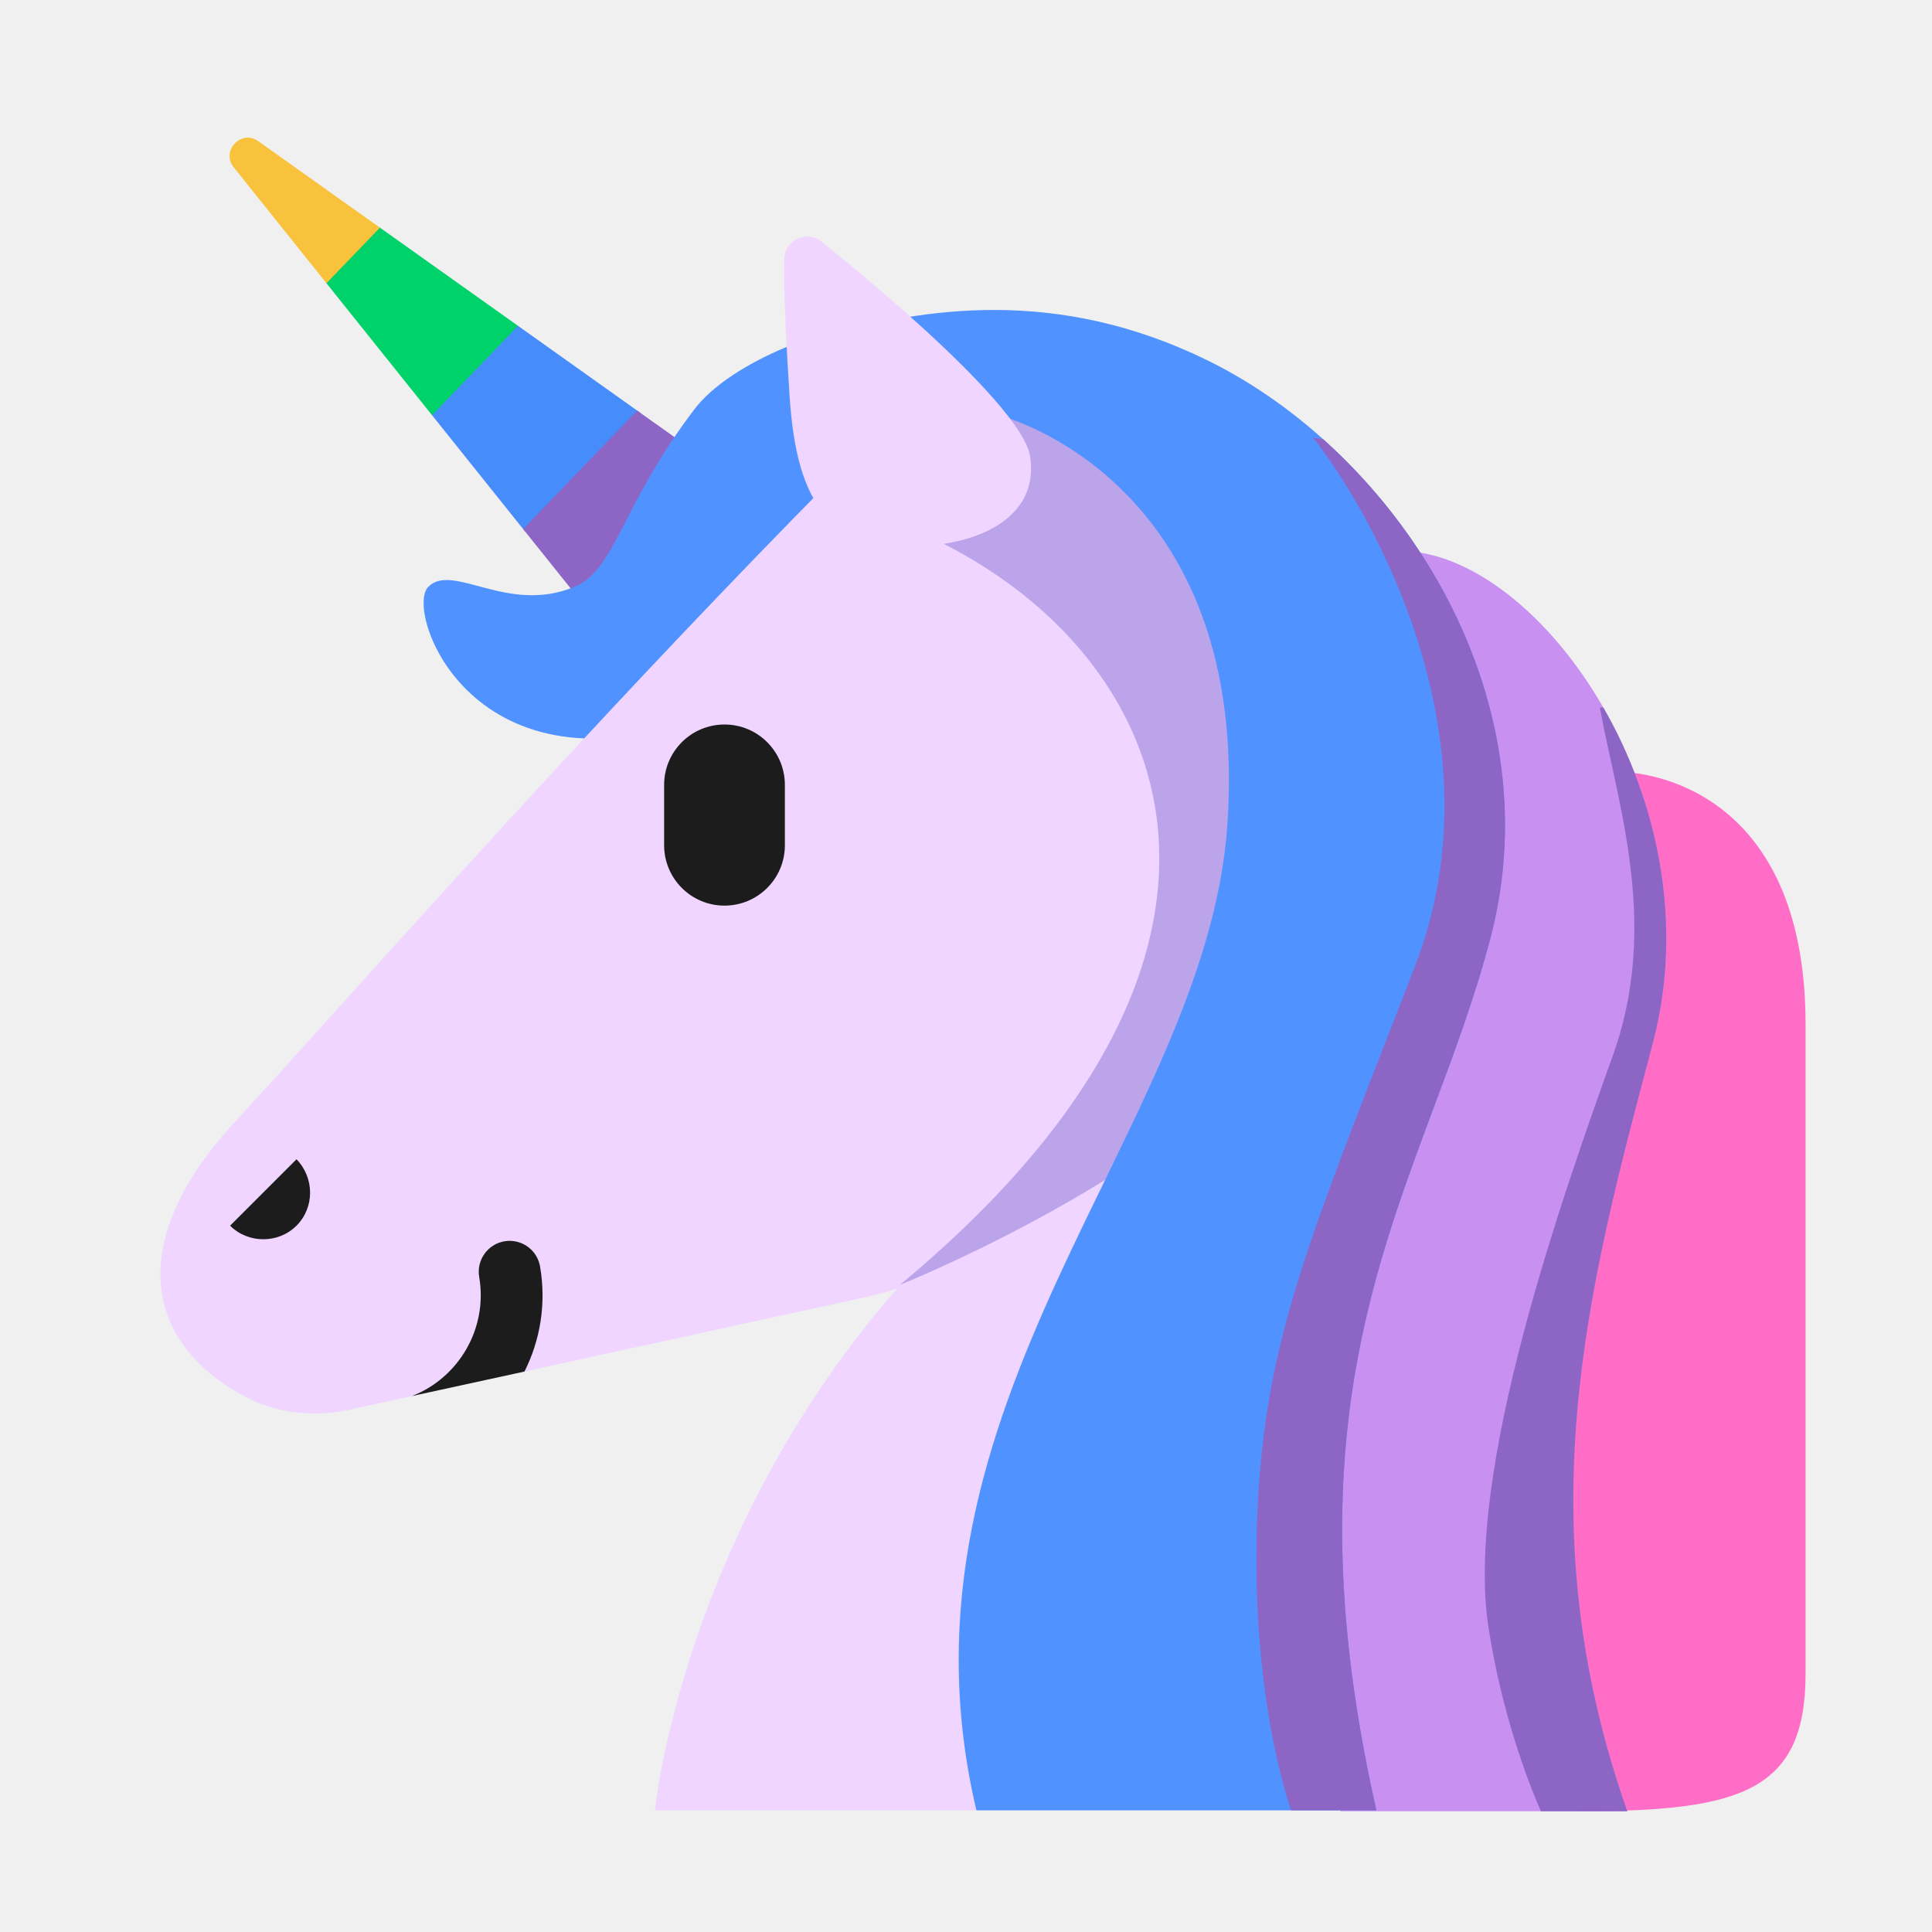
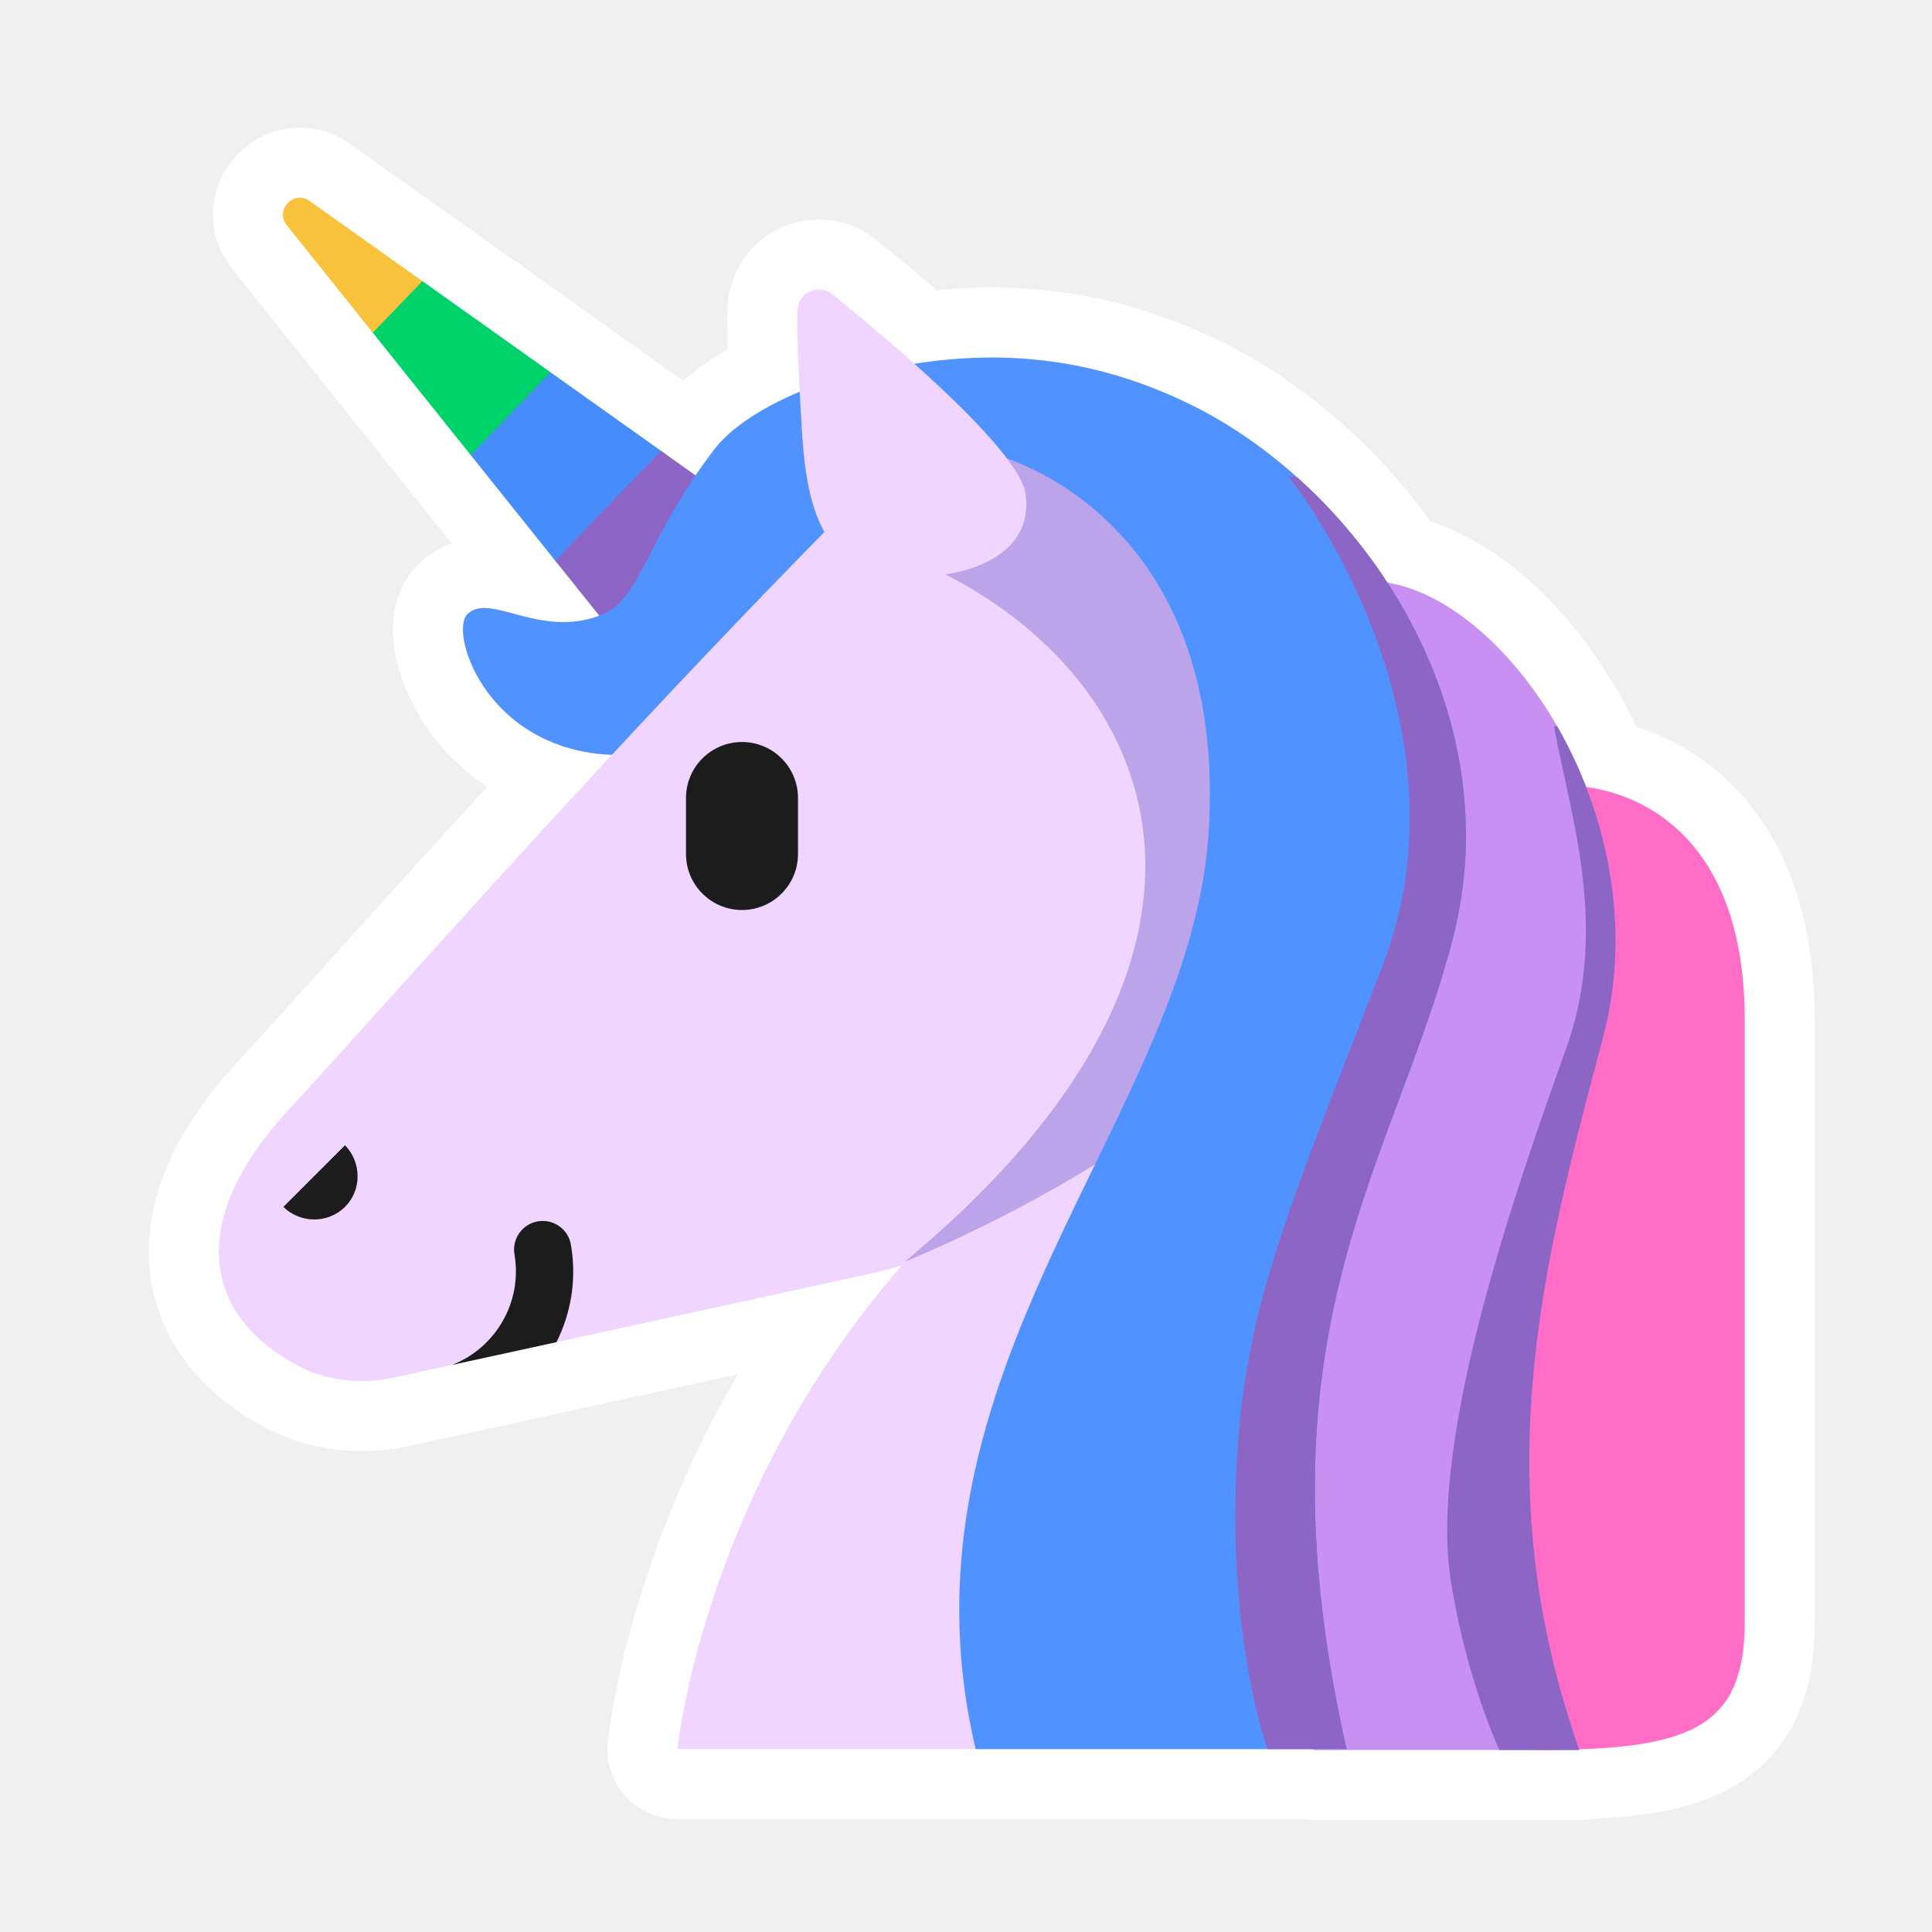
- <svg xmlns="http://www.w3.org/2000/svg" width="32" height="32" viewBox="0 0 32 32" fill="none">
+ <svg xmlns="http://www.w3.org/2000/svg" width="32" height="32" viewBox="-1.25 -1.25 34.5 34.5" fill="none">
+   <g data-outline="1" fill="#ffffff" stroke="#ffffff" stroke-width="2.5" stroke-linejoin="round" stroke-linecap="round">
+     <path d="M5.398 4.68L5.483 3.864L6.281 3.762L8.58 5.397L8.367 6.498L7.156 6.877L5.398 4.68Z" />
+     <path d="M8.705 8.813L7.156 6.877L8.58 5.397L10.606 6.838L10.02 8.097L8.705 8.813Z" />
+     <path d="M6.293 3.771L5.407 4.691L3.871 2.771C3.654 2.499 3.996 2.137 4.279 2.339L6.293 3.771Z" />
+     <path d="M10.554 6.801L13.209 8.689C14.292 11.336 12.145 11.734 10.937 11.602L8.665 8.763L10.554 6.801Z" />
+     <path d="M11.5 6.781C12.719 5.178 18.158 4.252 15.108 7.212C13.298 8.972 14.054 10.844 11.734 11.844C7.828 13.328 6.688 10.125 7.094 9.719C7.5 9.312 8.411 10.182 9.516 9.719C10.202 9.431 10.281 8.384 11.5 6.781Z" />
+     <path d="M5.784 23.35L14.403 21.47C14.553 21.434 14.703 21.393 14.855 21.347C11.295 25.428 10.848 29.984 10.848 29.984H26.178C28.318 29.984 29.998 27.902 29.798 25.762C29.2 19.444 27.013 7.811 18.969 7.733C17.362 6.508 15.502 6.212 14.383 7.33C10.966 10.748 7.757 14.306 5.589 16.711C4.915 17.458 4.342 18.094 3.894 18.58C2.004 20.629 2.444 22.31 4.114 23.16C4.624 23.42 5.224 23.47 5.784 23.35Z" />
+     <path d="M29.906 16.969C29.906 13.312 27.583 12.76 26.688 12.781C26.885 13.573 26.969 16.081 25.719 19.781C24.469 23.481 25.5 28.25 26.188 30C28.859 30 29.906 29.656 29.906 27.719V16.969Z" />
+     <path d="M27.375 17.281C28.438 13.281 25.5 9.125 23.188 9.125C24 10.979 24.5 15.344 23.188 17.469C21.692 19.89 21.453 26.5 22.203 30H26.953C25.253 25.175 26.312 21.281 27.375 17.281Z" />
+     <path d="M14.906 21.281C22.625 14.875 18.562 9.312 13.469 8.25C20.656 2.781 22.333 13.667 21.062 17.375C18.906 19.688 14.906 21.281 14.906 21.281Z" />
+     <path d="M22.797 29.984H16.172C14.582 23.224 19.968 18.722 20.328 13.682C20.728 7.952 16.588 6.892 16.588 6.892C15.268 7.222 17.598 8.142 15.008 8.142L14.328 6.692L13.641 5.562C15.281 5.112 17.483 4.735 20 5.969C23.099 7.487 25.753 11.457 24.688 15.531C23.625 19.594 21.109 22.523 22.797 29.984Z" />
+     <path d="M22.797 29.984H21.384C21.052 28.983 20.776 27.376 20.813 25.5C20.869 22.602 21.495 20.995 22.97 17.204C23.117 16.826 23.273 16.425 23.438 16C24.887 12.25 22.729 8.5 21.75 7.25L21.915 7.274C24.073 9.208 25.523 12.338 24.688 15.531C24.431 16.512 24.09 17.427 23.743 18.355C22.655 21.273 21.517 24.325 22.797 29.984Z" />
+     <path d="M27.375 17.281C27.904 15.288 27.441 13.256 26.556 11.719H26.5C26.55 12.001 26.615 12.3 26.684 12.614C26.988 14.004 27.356 15.684 26.719 17.469L26.715 17.479C25.891 19.787 24.251 24.379 24.656 26.969C24.871 28.339 25.279 29.448 25.523 30H26.953C25.267 25.215 26.295 21.346 27.349 17.381L27.375 17.281Z" />
+     <path d="M15.578 9.016C13.719 9.266 13.194 8.312 13.078 6.562C12.963 4.812 12.991 4.301 12.991 4.301C12.991 3.961 13.401 3.791 13.641 4.031C13.641 4.031 16.922 6.625 17.062 7.562C17.203 8.5 16.353 8.911 15.578 9.016Z" />
+     <path d="M12 12C11.448 12 11 12.448 11 13V14C11 14.552 11.448 15 12 15C12.552 15 13 14.552 13 14V13C13 12.448 12.552 12 12 12Z" />
+     <path d="M4.911 20.301C4.611 20.601 4.111 20.601 3.811 20.301L4.911 19.201C5.211 19.511 5.211 20.001 4.911 20.301Z" />
+     <path d="M8.687 22.717L6.823 23.123C7.597 22.822 8.083 22.004 7.937 21.151C7.889 20.873 8.076 20.608 8.354 20.56C8.633 20.512 8.898 20.699 8.945 20.978C9.051 21.593 8.948 22.198 8.687 22.717Z" />
+   </g>
  <path d="M5.398 4.68L5.483 3.864L6.281 3.762L8.58 5.397L8.367 6.498L7.156 6.877L5.398 4.68Z" fill="#00D26A" />
  <path d="M8.705 8.813L7.156 6.877L8.58 5.397L10.606 6.838L10.02 8.097L8.705 8.813Z" fill="#468CFB" />
  <path d="M6.293 3.771L5.407 4.691L3.871 2.771C3.654 2.499 3.996 2.137 4.279 2.339L6.293 3.771Z" fill="#F9C23C" />
  <path d="M10.554 6.801L13.209 8.689C14.292 11.336 12.145 11.734 10.937 11.602L8.665 8.763L10.554 6.801Z" fill="#8D65C5" />
  <path d="M11.5 6.781C12.719 5.178 18.158 4.252 15.108 7.212C13.298 8.972 14.054 10.844 11.734 11.844C7.828 13.328 6.688 10.125 7.094 9.719C7.5 9.312 8.411 10.182 9.516 9.719C10.202 9.431 10.281 8.384 11.5 6.781Z" fill="#5092FF" />
  <path d="M5.784 23.35L14.403 21.47C14.553 21.434 14.703 21.393 14.855 21.347C11.295 25.428 10.848 29.984 10.848 29.984H26.178C28.318 29.984 29.998 27.902 29.798 25.762C29.2 19.444 27.013 7.811 18.969 7.733C17.362 6.508 15.502 6.212 14.383 7.33C10.966 10.748 7.757 14.306 5.589 16.711C4.915 17.458 4.342 18.094 3.894 18.58C2.004 20.629 2.444 22.31 4.114 23.16C4.624 23.42 5.224 23.47 5.784 23.35Z" fill="#EFD5FF" />
  <path d="M29.906 16.969C29.906 13.312 27.583 12.76 26.688 12.781C26.885 13.573 26.969 16.081 25.719 19.781C24.469 23.481 25.5 28.25 26.188 30C28.859 30 29.906 29.656 29.906 27.719V16.969Z" fill="#FF6DC6" />
  <path d="M27.375 17.281C28.438 13.281 25.5 9.125 23.188 9.125C24 10.979 24.5 15.344 23.188 17.469C21.692 19.89 21.453 26.5 22.203 30H26.953C25.253 25.175 26.312 21.281 27.375 17.281Z" fill="#C790F1" />
  <path d="M14.906 21.281C22.625 14.875 18.562 9.312 13.469 8.25C20.656 2.781 22.333 13.667 21.062 17.375C18.906 19.688 14.906 21.281 14.906 21.281Z" fill="#BCA4EB" />
  <path d="M22.797 29.984H16.172C14.582 23.224 19.968 18.722 20.328 13.682C20.728 7.952 16.588 6.892 16.588 6.892C15.268 7.222 17.598 8.142 15.008 8.142L14.328 6.692L13.641 5.562C15.281 5.112 17.483 4.735 20 5.969C23.099 7.487 25.753 11.457 24.688 15.531C23.625 19.594 21.109 22.523 22.797 29.984Z" fill="#5092FF" />
  <path d="M22.797 29.984H21.384C21.052 28.983 20.776 27.376 20.813 25.5C20.869 22.602 21.495 20.995 22.97 17.204C23.117 16.826 23.273 16.425 23.438 16C24.887 12.25 22.729 8.5 21.75 7.25L21.915 7.274C24.073 9.208 25.523 12.338 24.688 15.531C24.431 16.512 24.09 17.427 23.743 18.355C22.655 21.273 21.517 24.325 22.797 29.984Z" fill="#8D65C5" />
  <path d="M27.375 17.281C27.904 15.288 27.441 13.256 26.556 11.719H26.5C26.55 12.001 26.615 12.3 26.684 12.614C26.988 14.004 27.356 15.684 26.719 17.469L26.715 17.479C25.891 19.787 24.251 24.379 24.656 26.969C24.871 28.339 25.279 29.448 25.523 30H26.953C25.267 25.215 26.295 21.346 27.349 17.381L27.375 17.281Z" fill="#8D65C5" />
  <path d="M15.578 9.016C13.719 9.266 13.194 8.312 13.078 6.562C12.963 4.812 12.991 4.301 12.991 4.301C12.991 3.961 13.401 3.791 13.641 4.031C13.641 4.031 16.922 6.625 17.062 7.562C17.203 8.5 16.353 8.911 15.578 9.016Z" fill="#EFD5FF" />
  <path d="M12 12C11.448 12 11 12.448 11 13V14C11 14.552 11.448 15 12 15C12.552 15 13 14.552 13 14V13C13 12.448 12.552 12 12 12Z" fill="#1C1C1C" />
  <path d="M4.911 20.301C4.611 20.601 4.111 20.601 3.811 20.301L4.911 19.201C5.211 19.511 5.211 20.001 4.911 20.301Z" fill="#1C1C1C" />
  <path d="M8.687 22.717L6.823 23.123C7.597 22.822 8.083 22.004 7.937 21.151C7.889 20.873 8.076 20.608 8.354 20.56C8.633 20.512 8.898 20.699 8.945 20.978C9.051 21.593 8.948 22.198 8.687 22.717Z" fill="#1C1C1C" />
</svg>
